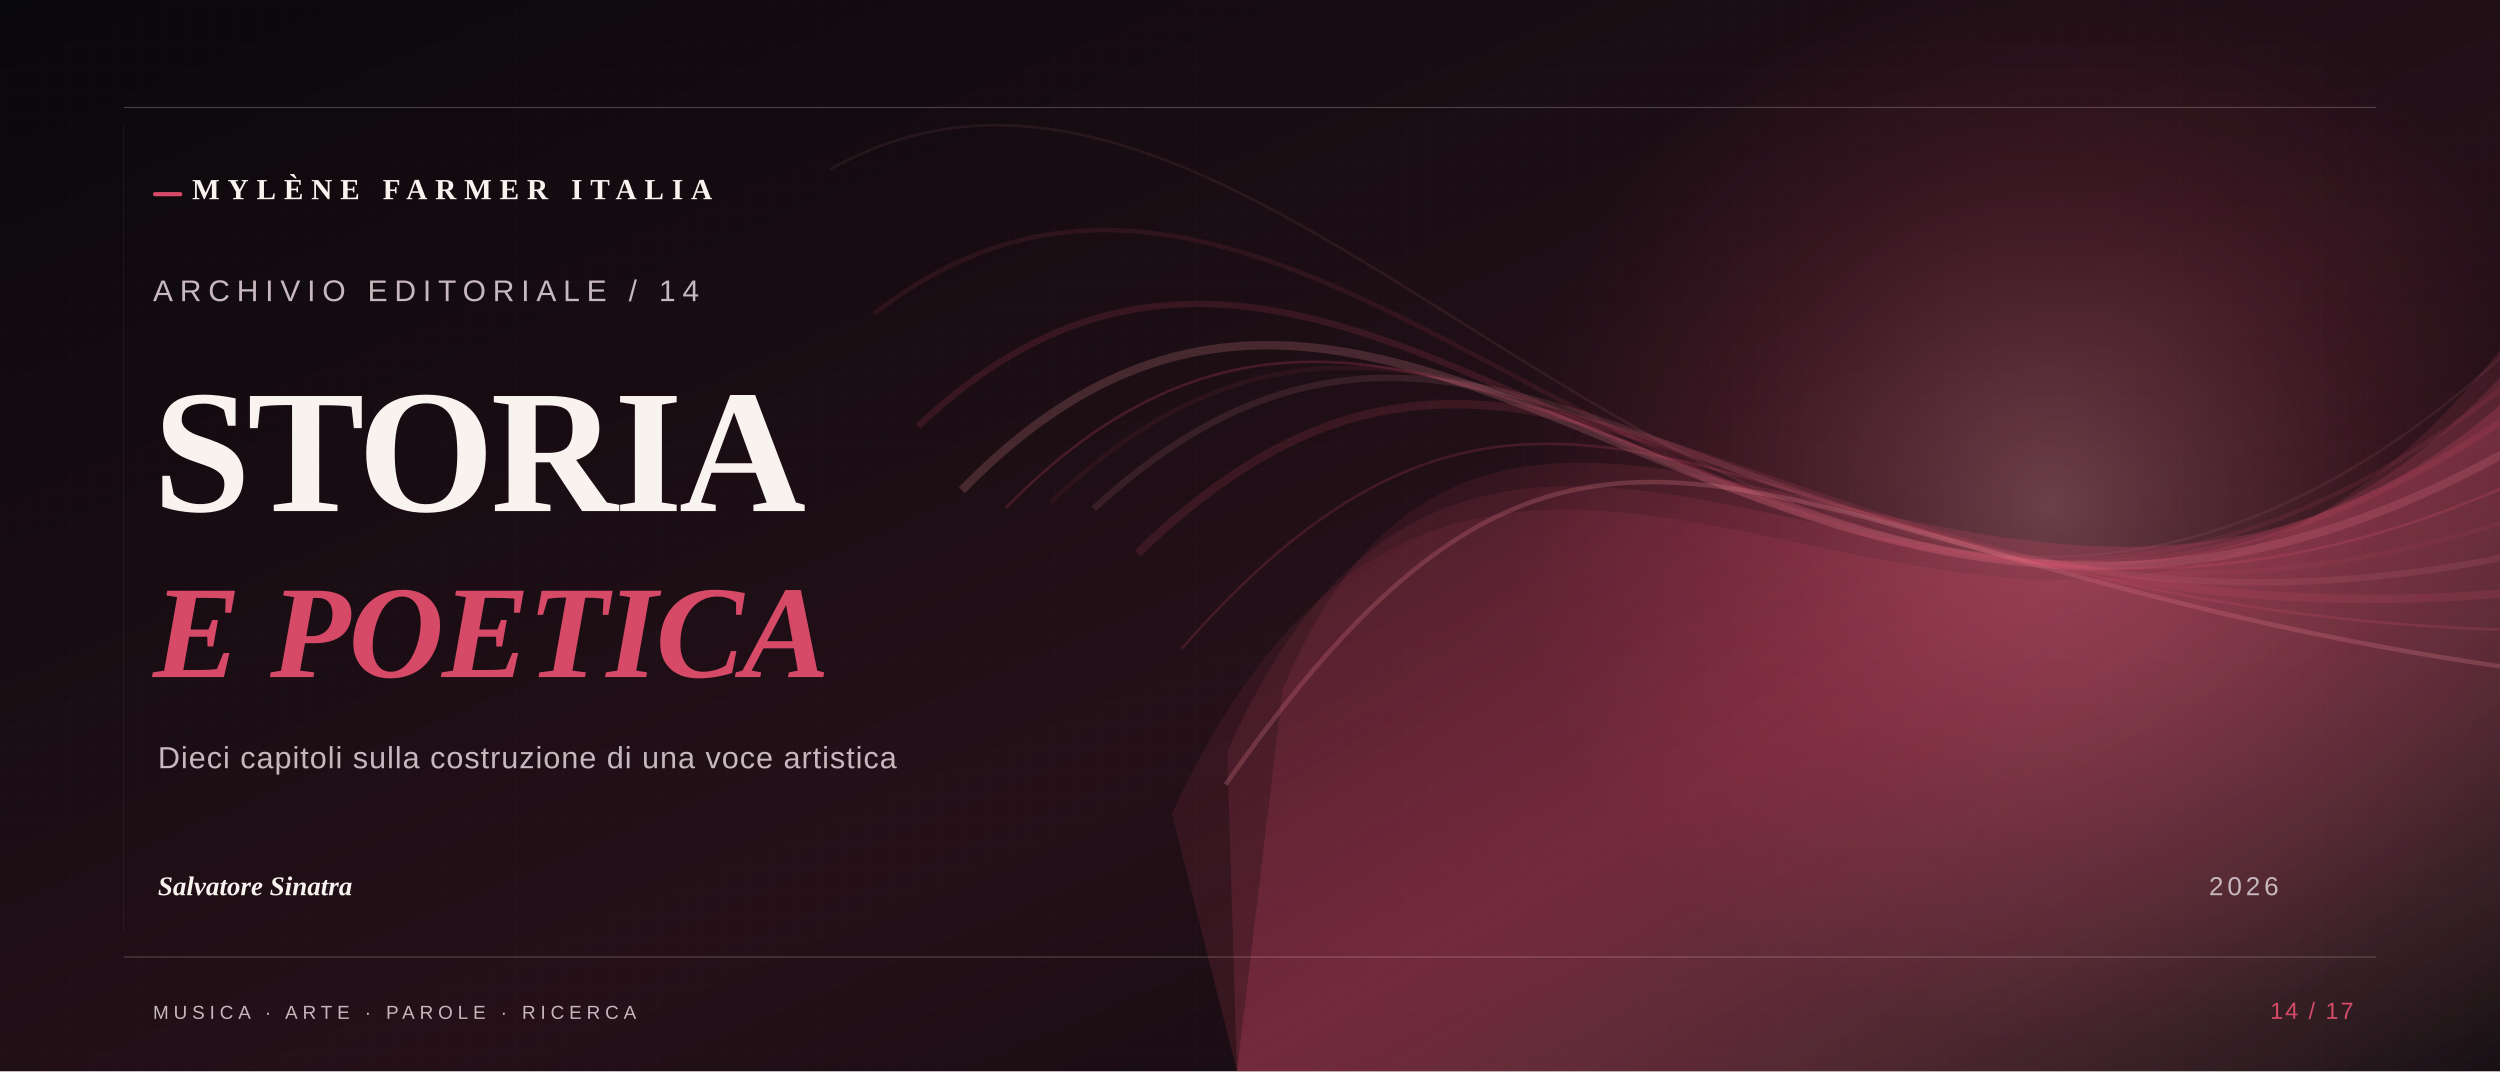
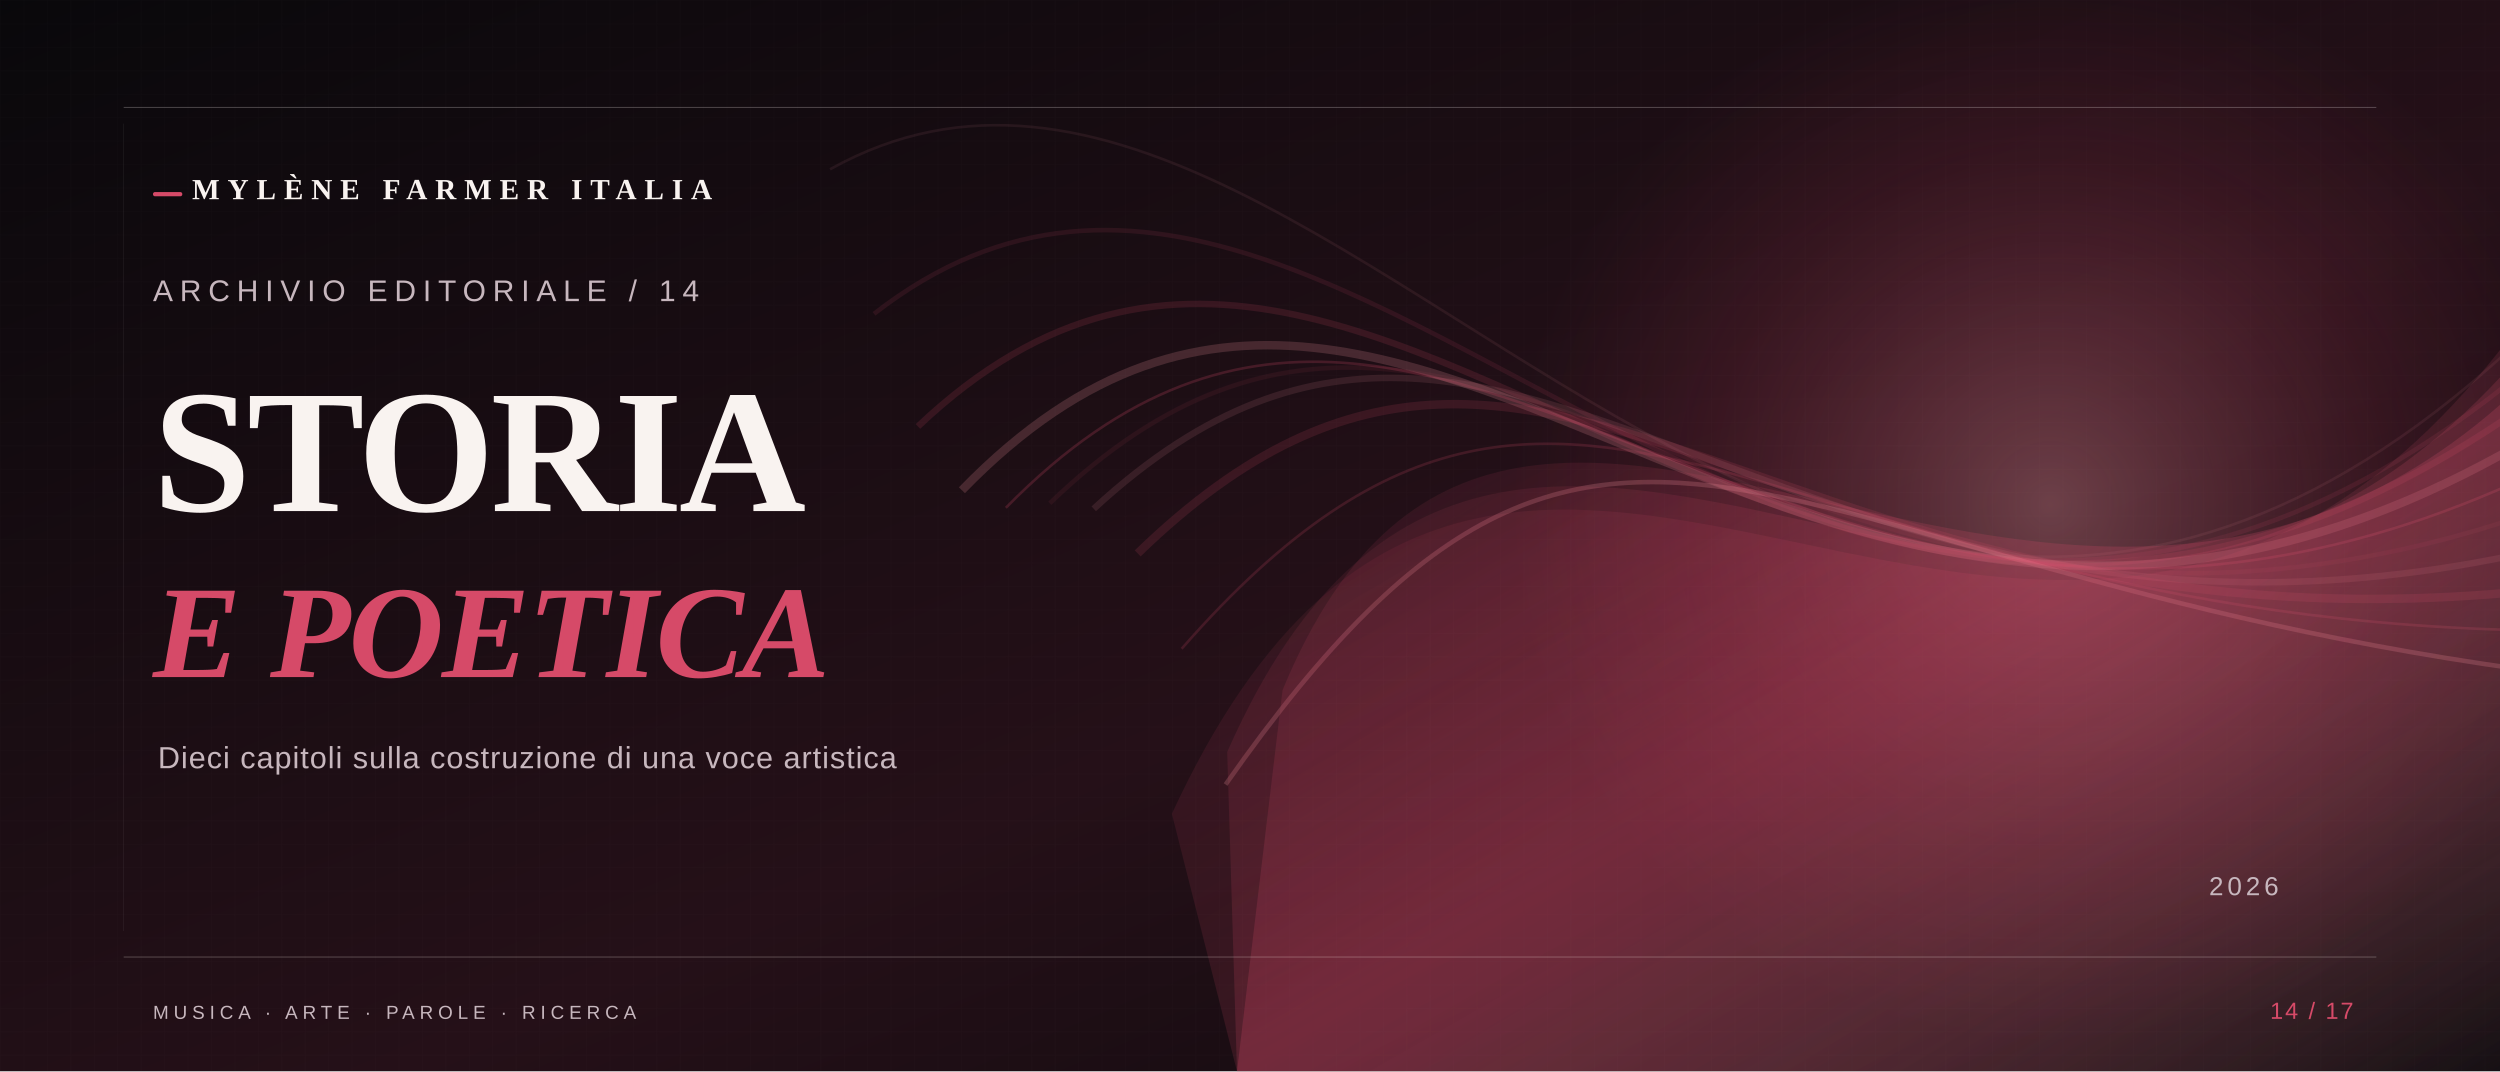
<svg xmlns="http://www.w3.org/2000/svg" width="7680" height="3291" viewBox="0 0 7680 3291" role="img" aria-label="Banner editoriale STORIA E POETICA — Mylène Farmer Italia">
  <defs>
    <linearGradient id="base" x1="0" y1="0" x2="1" y2="1">
      <stop offset="0" stop-color="#09080b" />
      <stop offset=".58" stop-color="#251018" />
      <stop offset="1" stop-color="#09080b" />
    </linearGradient>
    <radialGradient id="orb" cx="50%" cy="50%" r="50%">
      <stop offset="0" stop-color="#ff9fa9" stop-opacity=".55" />
      <stop offset=".65" stop-color="#d64a68" stop-opacity=".19" />
      <stop offset="1" stop-color="#d64a68" stop-opacity="0" />
    </radialGradient>
    <linearGradient id="ribbon" x1="0" y1="0" x2="1" y2="1">
      <stop offset="0" stop-color="#d64a68" stop-opacity="0" />
      <stop offset=".5" stop-color="#d64a68" stop-opacity=".75" />
      <stop offset="1" stop-color="#ff9fa9" stop-opacity="0" />
    </linearGradient>
    <pattern id="micro" width="72" height="72" patternUnits="userSpaceOnUse">
      <path d="M72 0H0V72" fill="none" stroke="#f9f3f0" stroke-width="1" opacity=".045" />
    </pattern>
  </defs>
  <rect width="7680" height="3291" fill="url(#base)" />
  <rect width="7680" height="3291" fill="url(#micro)" />
  <circle cx="6300" cy="1550" r="1660" fill="url(#orb)" opacity=".62" />
  <path d="M 2550 520 C 4200 -400, 5850 3800, 8400 280" fill="none" stroke="#ff9fa9" stroke-width="8" opacity="0.080" />
  <path d="M 2685 964 C 4290 -285, 5805 3590, 8400 485" fill="none" stroke="#d64a68" stroke-width="14" opacity="0.115" />
  <path d="M 2820 1310 C 4380 -170, 5760 3380, 8400 690" fill="none" stroke="#d64a68" stroke-width="20" opacity="0.150" />
  <path d="M 2955 1506 C 4470 -55, 5715 3170, 8400 895" fill="none" stroke="#ff9fa9" stroke-width="26" opacity="0.185" />
  <path d="M 3090 1560 C 4560 60, 5670 2960, 8400 1100" fill="none" stroke="#d64a68" stroke-width="8" opacity="0.220" />
  <path d="M 3225 1546 C 4650 175, 5625 2750, 8400 1305" fill="none" stroke="#d64a68" stroke-width="14" opacity="0.080" />
  <path d="M 3360 1563 C 4740 290, 5580 2540, 8400 1510" fill="none" stroke="#ff9fa9" stroke-width="20" opacity="0.115" />
  <path d="M 3495 1700 C 4830 405, 5535 2330, 8400 1715" fill="none" stroke="#d64a68" stroke-width="26" opacity="0.150" />
  <path d="M 3630 1993 C 4920 520, 5490 2120, 8400 1920" fill="none" stroke="#d64a68" stroke-width="8" opacity="0.185" />
  <path d="M 3765 2410 C 5010 635, 5445 1910, 8400 2125" fill="none" stroke="#ff9fa9" stroke-width="14" opacity="0.220" />
  <path d="M 3600 2500 C 4700 120, 6500 3400, 8050 500 L 8050 3291 L 3800 3291 Z" fill="url(#ribbon)" opacity="0.20" />
  <path d="M 3770 2310 C 4700 200, 6500 3150, 8050 670 L 8050 3291 L 3800 3291 Z" fill="url(#ribbon)" opacity="0.26" />
  <path d="M 3940 2120 C 4700 280, 6500 2900, 8050 840 L 8050 3291 L 3800 3291 Z" fill="url(#ribbon)" opacity="0.31" />
  <path d="M 380 330 H 7300" stroke="#f9f3f0" stroke-width="3" opacity=".26" />
  <path d="M 380 2940 H 7300" stroke="#f9f3f0" stroke-width="3" opacity=".26" />
  <path d="M 380 380 V 2860" stroke="#f9f3f0" stroke-width="2" opacity=".08" />
  <rect x="470" y="590" width="90" height="13" rx="6" fill="#d64a68" />
  <text x="590" y="612" fill="#f9f3f0" font-family="Times New Roman, Liberation Serif, serif" font-weight="700" font-size="90" letter-spacing="24">MYLÈNE FARMER ITALIA</text>
  <text x="470" y="925" fill="#c7b7be" font-family="Arial, Helvetica, sans-serif" font-size="92" letter-spacing="21">ARCHIVIO EDITORIALE  /  14</text>
  <text x="470" y="1570" fill="#f9f3f0" font-family="Times New Roman, Liberation Serif, serif" font-weight="700" font-size="540" letter-spacing="-11">STORIA</text>
  <text x="470" y="2080" fill="#d64a68" font-family="Times New Roman, Liberation Serif, serif" font-weight="700" font-style="italic" font-size="405" letter-spacing="-6">E POETICA</text>
  <text x="485" y="2360" fill="#c7b7be" font-family="Arial, Helvetica, sans-serif" font-size="94" letter-spacing="3">Dieci capitoli sulla costruzione di una voce artistica</text>
-   <text x="485" y="2750" fill="#f9f3f0" font-family="Times New Roman, Liberation Serif, serif" font-size="83" font-style="italic" font-weight="700">Salvatore Sinatra</text>
  <text x="7000" y="2750" text-anchor="end" fill="#c7b7be" font-family="Arial, Helvetica, sans-serif" font-size="80" letter-spacing="12">2026</text>
  <text x="470" y="3130" fill="#c7b7be" font-family="Arial, Helvetica, sans-serif" font-size="58" letter-spacing="15">MUSICA  ·  ARTE  ·  PAROLE  ·  RICERCA</text>
  <text x="7230" y="3130" text-anchor="end" fill="#d64a68" font-family="Arial, Helvetica, sans-serif" font-size="72" letter-spacing="6">14 / 17</text>
</svg>
